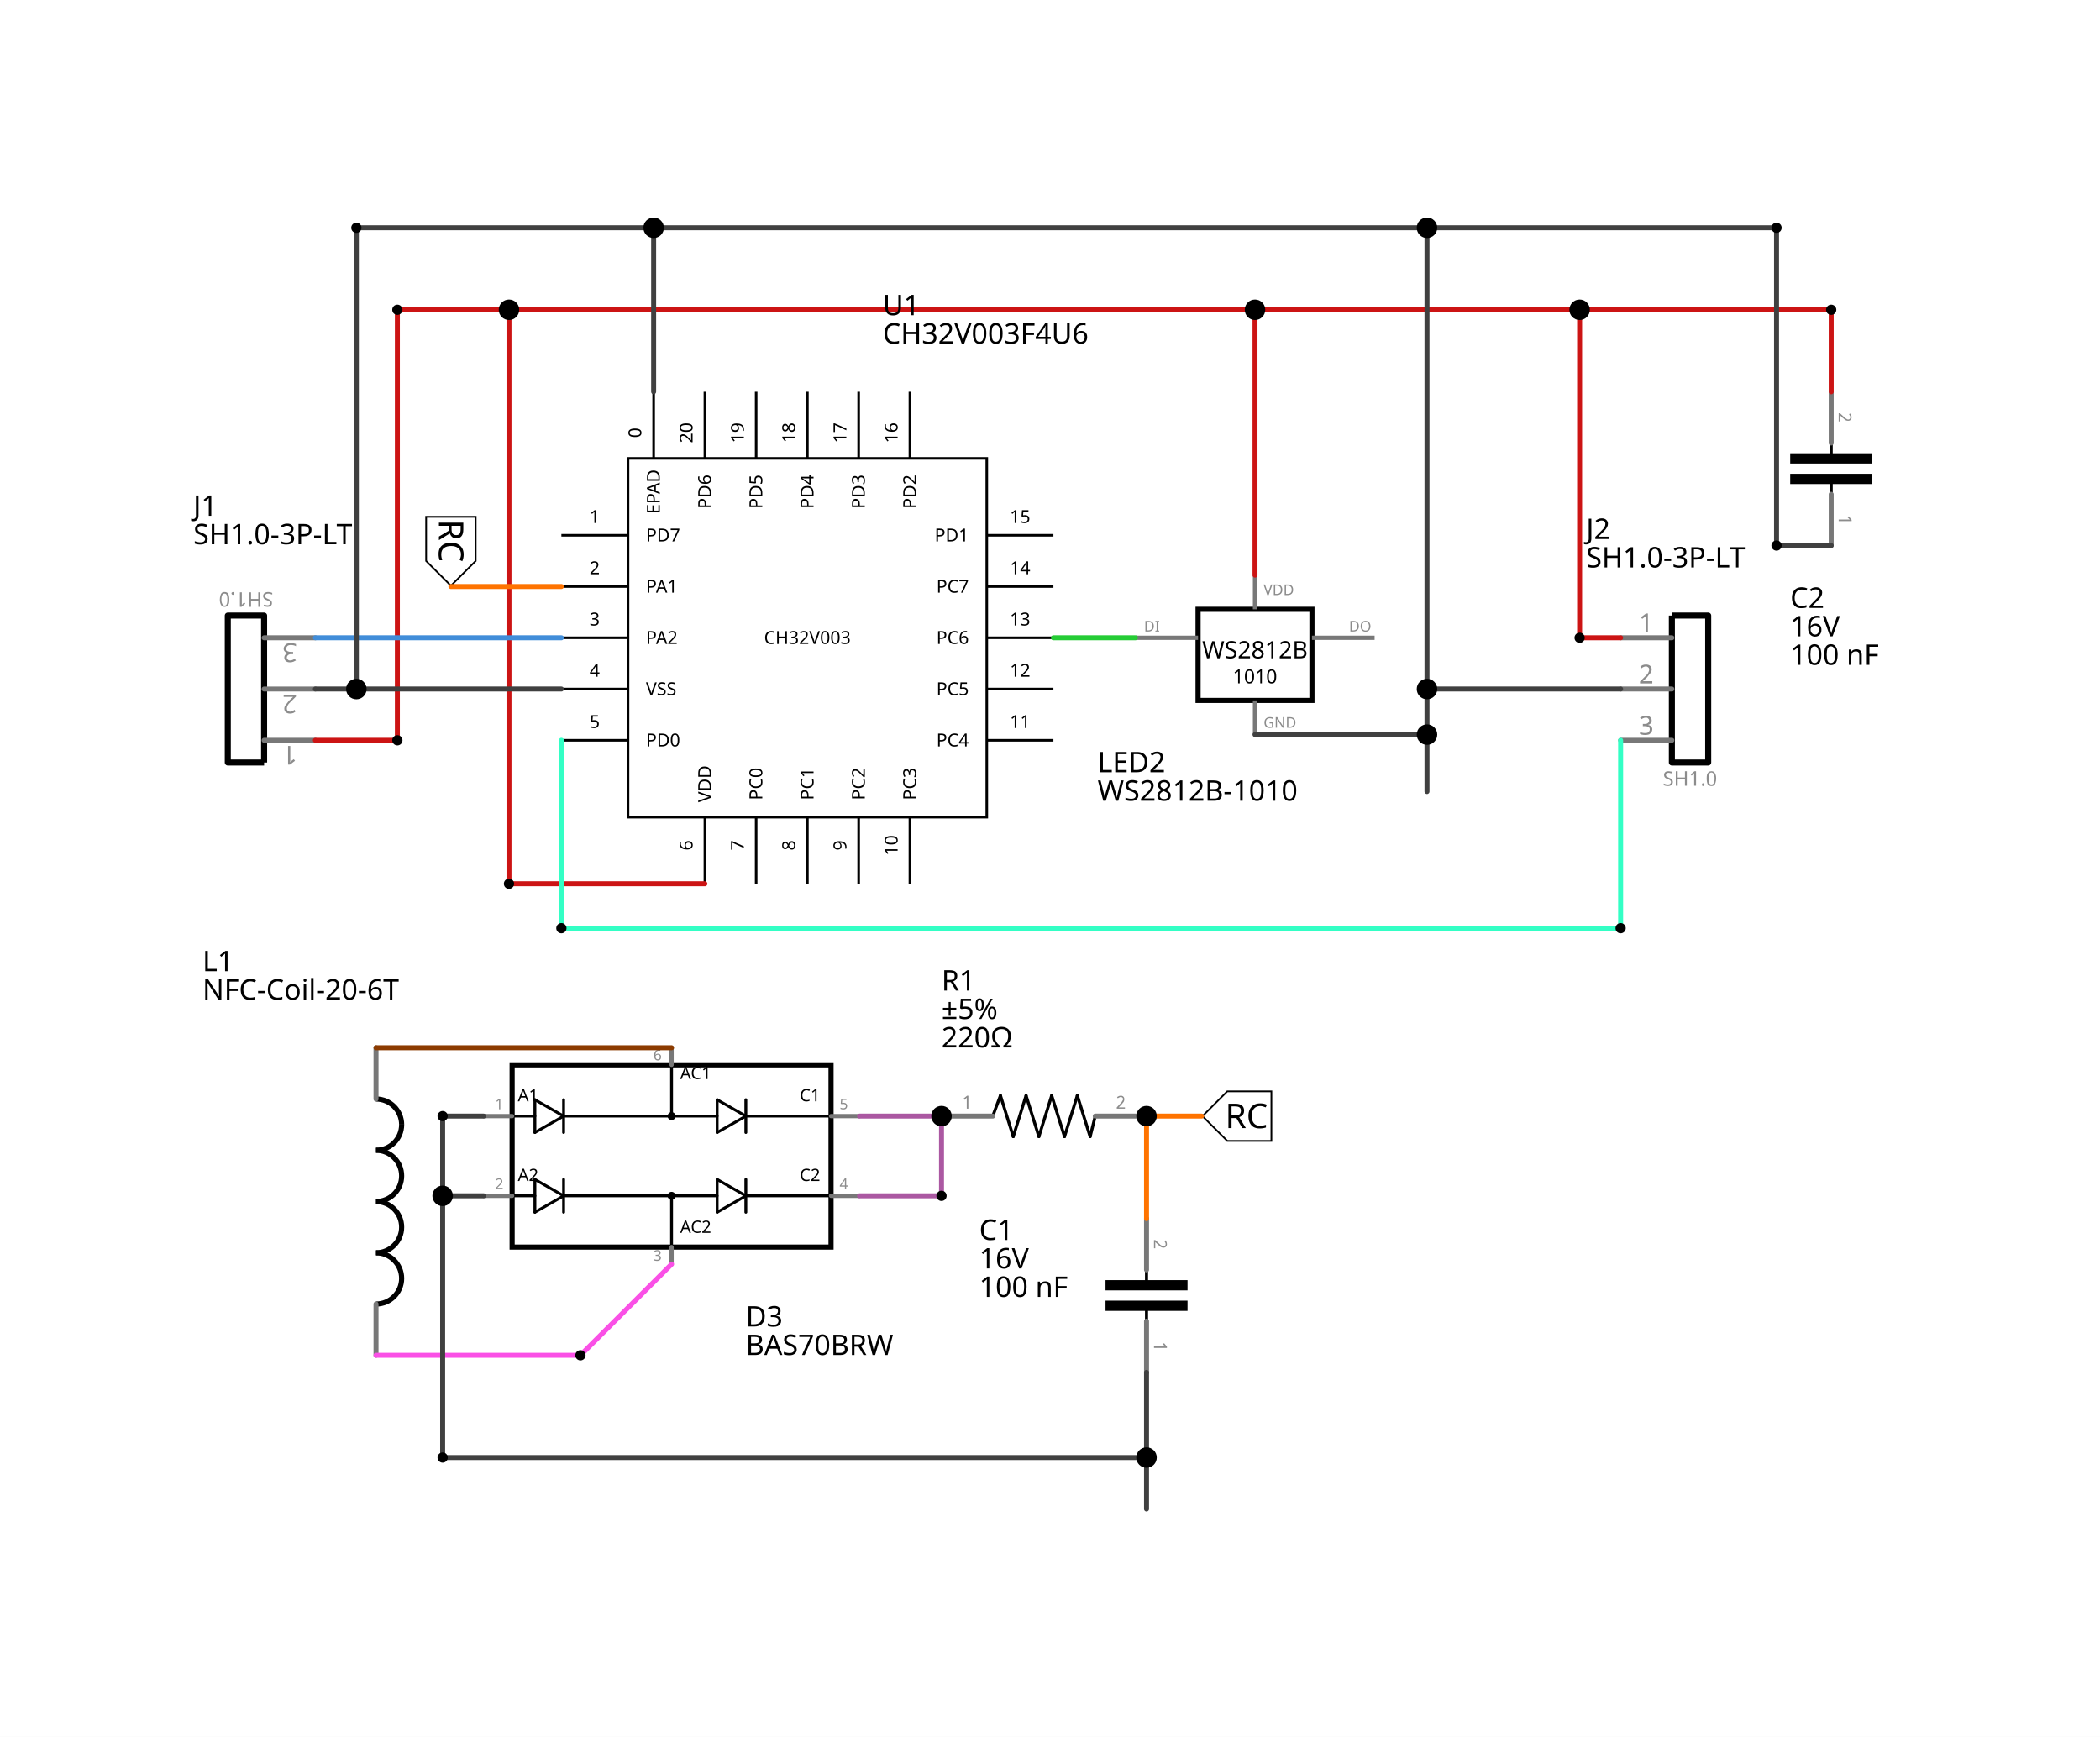
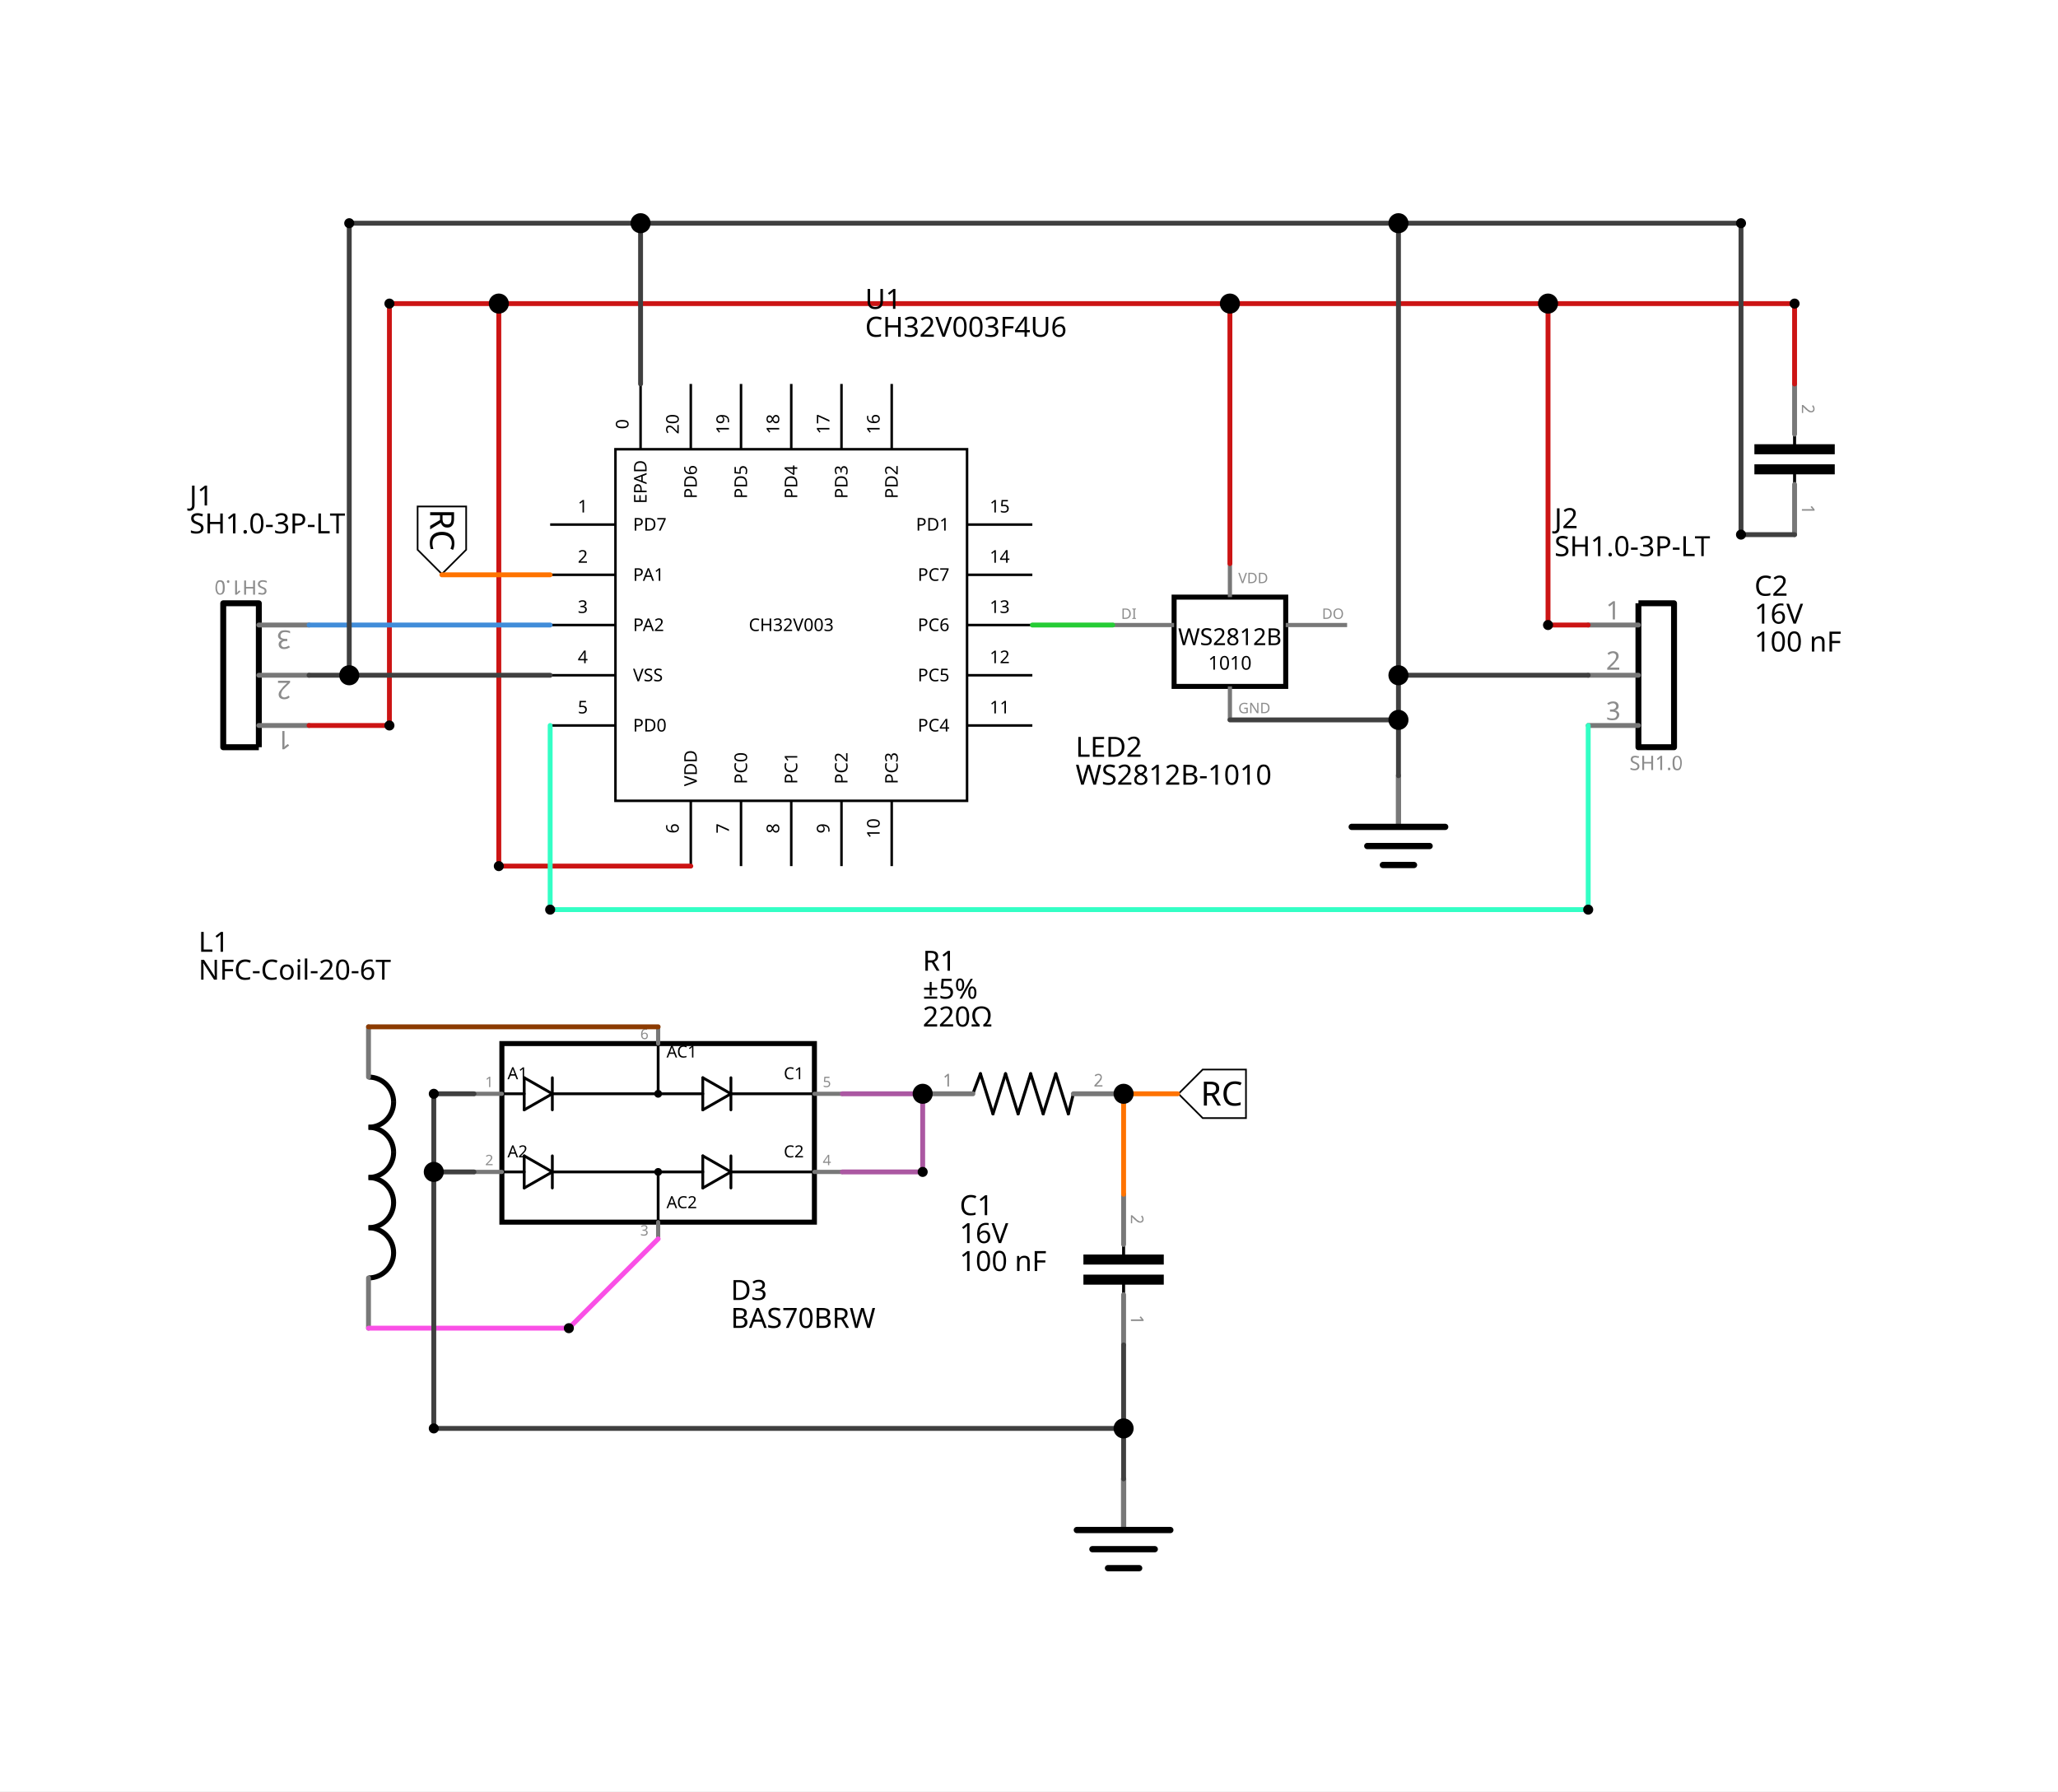
- <svg xmlns="http://www.w3.org/2000/svg" width="104.071mm" height="86.078mm" viewBox="-40.000 -112.000 368.756 305.000">
-   <rect x="-40.0" y="-112.0" width="368.8" height="305.0" fill="#ffffff" />
+ <svg xmlns="http://www.w3.org/2000/svg" width="104.071mm" height="90.593mm" viewBox="-40.000 -112.000 368.756 321.000">
+   <rect x="-40.0" y="-112.0" width="368.8" height="321.0" fill="#ffffff" />
  <g partID="863335650">
    <g transform="matrix(3.5433 0 0 3.5433 25.5779 71.5624)">
      <g id="schematic">
        <path class="other" fill="none" d="M0.127,2.663 A1.27,1.27 0 0 1 1.397,3.933" stroke-width="0.254" stroke="#000000" />
        <path class="other" fill="none" d="M0.127,5.203 A1.27,1.27 0 0 0 1.397,3.933" stroke-width="0.254" stroke="#000000" />
        <path class="other" fill="none" d="M0.127,5.203 A1.27,1.27 0 0 1 1.397,6.473" stroke-width="0.254" stroke="#000000" />
        <path class="other" fill="none" d="M0.127,7.743 A1.27,1.27 0 0 0 1.397,6.473" stroke-width="0.254" stroke="#000000" />
        <path class="other" fill="none" d="M0.127,7.743 A1.27,1.27 0 0 1 1.397,9.013" stroke-width="0.254" stroke="#000000" />
        <path class="other" fill="none" d="M0.127,10.284 A1.27,1.27 0 0 0 1.397,9.013" stroke-width="0.254" stroke="#000000" />
        <path class="other" fill="none" d="M0.127,10.284 A1.27,1.27 0 0 1 1.397,11.553" stroke-width="0.254" stroke="#000000" />
        <path class="other" fill="none" d="M0.127,12.823 A1.27,1.27 0 0 0 1.397,11.553" stroke-width="0.254" stroke="#000000" />
        <line class="pin" id="connector0pin" connectorname="1" x1="0.127" y1="0.123" x2="0.127" y2="2.663" stroke="#787878" stroke-width="0.247" stroke-linecap="round" />
        <rect class="terminal" id="connector0terminal" x="0.127" y="0.123" width="0" height="0" stroke="none" stroke-width="0" fill="none" />
        <line class="pin" id="connector1pin" connectorname="2" x1="0.127" y1="15.364" x2="0.127" y2="12.823" stroke="#787878" stroke-width="0.247" stroke-linecap="round" />
        <rect class="terminal" id="connector1terminal" x="0.127" y="15.364" width="0" height="0" stroke="none" stroke-width="0" fill="none" />
      </g>
    </g>
  </g>
  <g partID="900106340">
    <g transform="matrix(-3.5433 0 0 -3.5433 288.756 -15.7621)">
      <g id="schematic">
        <line class="other" x1="2.032" y1="2.663" x2="2.032" y2="3.171" stroke="#000000" stroke-width="0.152" stroke-linecap="round" />
        <line class="other" x1="2.032" y1="5.203" x2="2.032" y2="4.695" stroke="#000000" stroke-width="0.152" stroke-linecap="round" />
        <rect class="other" x="0" y="4.187" width="4.064" height="0.508" stroke="none" stroke-width="0" fill="#000000" stroke-linecap="round" />
        <rect class="other" x="0" y="3.171" width="4.064" height="0.508" stroke="none" stroke-width="0" fill="#000000" stroke-linecap="round" />
        <line class="pin" id="connector1pin" connectorname="1" x1="2.032" y1="0.123" x2="2.032" y2="2.663" stroke="#787878" stroke-width="0.247" stroke-linecap="round" />
        <rect class="terminal" id="connector1terminal" x="2.032" y="0.123" width="0" height="0" stroke="none" stroke-width="0" fill="none" />
        <g transform="translate(1.66158,1.39347)">
          <g transform="rotate(270)">
            <text class="text" font-family="'Droid Sans'" stroke="none" stroke-width="0" fill="#8c8c8c" font-size="0.882" x="0" y="0" text-anchor="middle">1</text>
          </g>
        </g>
        <line class="pin" id="connector0pin" connectorname="2" x1="2.032" y1="7.743" x2="2.032" y2="5.203" stroke="#787878" stroke-width="0.247" stroke-linecap="round" />
        <rect class="terminal" id="connector0terminal" x="2.032" y="7.743" width="0" height="0" stroke="none" stroke-width="0" fill="none" />
        <g transform="translate(1.66158,6.47347)">
          <g transform="rotate(270)">
            <text class="text" font-family="'Droid Sans'" stroke="none" stroke-width="0" fill="#8c8c8c" font-size="0.882" x="0" y="0" text-anchor="middle">2</text>
          </g>
        </g>
      </g>
    </g>
  </g>
  <g partID="900106560">
    <g transform="matrix(-3.5433 0 0 -3.5433 168.528 129.438)">
      <g id="schematic">
        <line class="other" x1="2.032" y1="2.663" x2="2.032" y2="3.171" stroke="#000000" stroke-width="0.152" stroke-linecap="round" />
        <line class="other" x1="2.032" y1="5.203" x2="2.032" y2="4.695" stroke="#000000" stroke-width="0.152" stroke-linecap="round" />
        <rect class="other" x="0" y="4.187" width="4.064" height="0.508" stroke="none" stroke-width="0" fill="#000000" stroke-linecap="round" />
        <rect class="other" x="0" y="3.171" width="4.064" height="0.508" stroke="none" stroke-width="0" fill="#000000" stroke-linecap="round" />
        <line class="pin" id="connector1pin" connectorname="1" x1="2.032" y1="0.123" x2="2.032" y2="2.663" stroke="#787878" stroke-width="0.247" stroke-linecap="round" />
        <rect class="terminal" id="connector1terminal" x="2.032" y="0.123" width="0" height="0" stroke="none" stroke-width="0" fill="none" />
        <g transform="translate(1.66158,1.39347)">
          <g transform="rotate(270)">
            <text class="text" font-family="'Droid Sans'" stroke="none" stroke-width="0" fill="#8c8c8c" font-size="0.882" x="0" y="0" text-anchor="middle">1</text>
          </g>
        </g>
        <line class="pin" id="connector0pin" connectorname="2" x1="2.032" y1="7.743" x2="2.032" y2="5.203" stroke="#787878" stroke-width="0.247" stroke-linecap="round" />
        <rect class="terminal" id="connector0terminal" x="2.032" y="7.743" width="0" height="0" stroke="none" stroke-width="0" fill="none" />
        <g transform="translate(1.66158,6.47347)">
          <g transform="rotate(270)">
            <text class="text" font-family="'Droid Sans'" stroke="none" stroke-width="0" fill="#8c8c8c" font-size="0.882" x="0" y="0" text-anchor="middle">2</text>
          </g>
        </g>
      </g>
    </g>
  </g>
  <g partID="900106760">
    <g transform="matrix(3.543313 0 0 3.543313 124.89 80.1299)">
      <g id="schematic">
        <line class="other" x1="2.663" y1="1.092" x2="3.044" y2="0.076" stroke="#000000" stroke-width="0.152" stroke-linecap="round" />
        <line class="other" x1="3.044" y1="0.076" x2="3.679" y2="2.108" stroke="#000000" stroke-width="0.152" stroke-linecap="round" />
        <line class="other" x1="3.679" y1="2.108" x2="4.314" y2="0.076" stroke="#000000" stroke-width="0.152" stroke-linecap="round" />
        <line class="other" x1="4.314" y1="0.076" x2="4.949" y2="2.108" stroke="#000000" stroke-width="0.152" stroke-linecap="round" />
        <line class="other" x1="4.949" y1="2.108" x2="5.584" y2="0.076" stroke="#000000" stroke-width="0.152" stroke-linecap="round" />
        <line class="other" x1="5.584" y1="0.076" x2="6.219" y2="2.108" stroke="#000000" stroke-width="0.152" stroke-linecap="round" />
        <line class="other" x1="6.219" y1="2.108" x2="6.854" y2="0.076" stroke="#000000" stroke-width="0.152" stroke-linecap="round" />
        <line class="other" x1="6.854" y1="0.076" x2="7.489" y2="2.108" stroke="#000000" stroke-width="0.152" stroke-linecap="round" />
        <line class="other" x1="7.489" y1="2.108" x2="7.743" y2="1.092" stroke="#000000" stroke-width="0.152" stroke-linecap="round" />
        <line class="pin" id="connector1pin" connectorname="2" x1="10.284" y1="1.092" x2="7.743" y2="1.092" stroke="#787878" stroke-width="0.247" stroke-linecap="round" />
        <rect class="terminal" id="connector1terminal" x="10.284" y="1.092" width="0" height="0" stroke="none" stroke-width="0" fill="none" />
        <text class="text" font-family="'Droid Sans'" stroke="none" stroke-width="0" fill="#8c8c8c" font-size="0.882" x="9.013" y="0.722" text-anchor="middle">2</text>
        <line class="pin" id="connector0pin" connectorname="1" x1="0.123" y1="1.092" x2="2.663" y2="1.092" stroke="#787878" stroke-width="0.247" stroke-linecap="round" />
        <rect class="terminal" id="connector0terminal" x="0.123" y="1.092" width="0" height="0" stroke="none" stroke-width="0" fill="none" />
        <text class="text" font-family="'Droid Sans'" stroke="none" stroke-width="0" fill="#8c8c8c" font-size="0.882" x="1.393" y="0.722" text-anchor="middle">1</text>
      </g>
    </g>
  </g>
  <g partID="900107200">
    <g transform="matrix(0.999998 0 0 0.999998 156.378 -13)">
      <g id="schematic">
        <rect x="14" y="8" width="20" height="16" fill="#FFFFFF" stroke="#000000" stroke-width="0.9" />
        <line class="pin" id="connector2pin" connectorname="4" x1="3" y1="13" x2="14" y2="13" stroke="#787878" stroke-width="0.75" />
        <rect class="terminal" id="connector2terminal" x="3" y="13" width="0" height="0" fill="none" />
        <text transform="matrix(1 0 0 1 4.5 11.9)" fill="#8C8C8C" font-family="DroidSans" font-size="2.6">DI</text>
        <line class="pin" id="connector0pin" connectorname="1" x1="34" y1="13" x2="45" y2="13" stroke="#787878" stroke-width="0.75" />
        <rect class="terminal" id="connector0terminal" x="45" y="13" width="0" height="0" fill="none" />
        <text transform="matrix(1 0 0 1 40.5 11.9)" fill="#8C8C8C" font-family="DroidSans" font-size="2.6">DO</text>
        <line class="pin" id="connector3pin" connectorname="2" x1="24" y1="8" x2="24" y2="2" stroke="#787878" stroke-width="0.75" />
        <rect class="terminal" id="connector3terminal" x="24" y="2" width="0" height="0" fill="none" />
        <text transform="matrix(1 0 0 1 25.5 5.5)" fill="#8C8C8C" font-family="DroidSans" font-size="2.6">VDD</text>
        <line class="pin" id="connector1pin" connectorname="3" x1="24" y1="24" x2="24" y2="30" stroke="#787878" stroke-width="0.75" />
        <rect class="terminal" id="connector1terminal" x="24" y="30" width="0" height="0" fill="none" />
        <text transform="matrix(1 0 0 1 25.5 28.8)" fill="#8C8C8C" font-family="DroidSans" font-size="2.6">GND</text>
        <text transform="matrix(1 0 0 1 24 16.6)" fill="#000000" font-family="DroidSans" font-size="4.2" text-anchor="middle">WS2812B</text>
        <text transform="matrix(1 0 0 1 24 21.0)" fill="#000000" font-family="DroidSans" font-size="3.4" text-anchor="middle">1010</text>
      </g>
    </g>
  </g>
  <g partID="900110780">
    <g transform="matrix(0.09 0 0 0.09 70.27787 -31.49993)">
      <g id="schematic">
        <rect x="0" y="0" width="700" height="700" fill="#FFFFFF" stroke="#000000" stroke-width="5" />
        <line class="pin" id="connector0pin" connectorname="PD7" x1="0" y1="150" x2="-130" y2="150" stroke="#000000" stroke-width="5" />
        <rect class="terminal" id="connector0terminal" x="-130" y="150" width="0" height="0" fill="none" />
        <text x="-65" y="126" font-size="35" fill="#000000" text-anchor="middle" font-family="DroidSans">1</text>
        <text x="35" y="162" font-size="35" fill="#000000" text-anchor="start" font-family="DroidSans">PD7</text>
        <line class="pin" id="connector1pin" connectorname="PA1" x1="0" y1="250" x2="-130" y2="250" stroke="#000000" stroke-width="5" />
        <rect class="terminal" id="connector1terminal" x="-130" y="250" width="0" height="0" fill="none" />
        <text x="-65" y="226" font-size="35" fill="#000000" text-anchor="middle" font-family="DroidSans">2</text>
        <text x="35" y="262" font-size="35" fill="#000000" text-anchor="start" font-family="DroidSans">PA1</text>
        <line class="pin" id="connector2pin" connectorname="PA2" x1="0" y1="350" x2="-130" y2="350" stroke="#000000" stroke-width="5" />
        <rect class="terminal" id="connector2terminal" x="-130" y="350" width="0" height="0" fill="none" />
        <text x="-65" y="326" font-size="35" fill="#000000" text-anchor="middle" font-family="DroidSans">3</text>
        <text x="35" y="362" font-size="35" fill="#000000" text-anchor="start" font-family="DroidSans">PA2</text>
        <line class="pin" id="connector3pin" connectorname="VSS" x1="0" y1="450" x2="-130" y2="450" stroke="#000000" stroke-width="5" />
        <rect class="terminal" id="connector3terminal" x="-130" y="450" width="0" height="0" fill="none" />
        <text x="-65" y="426" font-size="35" fill="#000000" text-anchor="middle" font-family="DroidSans">4</text>
        <text x="35" y="462" font-size="35" fill="#000000" text-anchor="start" font-family="DroidSans">VSS</text>
        <line class="pin" id="connector4pin" connectorname="PD0" x1="0" y1="550" x2="-130" y2="550" stroke="#000000" stroke-width="5" />
        <rect class="terminal" id="connector4terminal" x="-130" y="550" width="0" height="0" fill="none" />
        <text x="-65" y="526" font-size="35" fill="#000000" text-anchor="middle" font-family="DroidSans">5</text>
        <text x="35" y="562" font-size="35" fill="#000000" text-anchor="start" font-family="DroidSans">PD0</text>
        <line class="pin" id="connector5pin" connectorname="VDD" x1="150" y1="700" x2="150" y2="830" stroke="#000000" stroke-width="5" />
        <rect class="terminal" id="connector5terminal" x="150" y="830" width="0" height="0" fill="none" />
        <text x="126" y="755" font-size="35" fill="#000000" text-anchor="middle" font-family="DroidSans" transform="rotate(270 126 755)">6</text>
        <text x="162" y="635" font-size="35" fill="#000000" text-anchor="middle" font-family="DroidSans" transform="rotate(270 162 635)">VDD</text>
        <line class="pin" id="connector6pin" connectorname="PC0" x1="250" y1="700" x2="250" y2="830" stroke="#000000" stroke-width="5" />
        <rect class="terminal" id="connector6terminal" x="250" y="830" width="0" height="0" fill="none" />
        <text x="226" y="755" font-size="35" fill="#000000" text-anchor="middle" font-family="DroidSans" transform="rotate(270 226 755)">7</text>
        <text x="262" y="635" font-size="35" fill="#000000" text-anchor="middle" font-family="DroidSans" transform="rotate(270 262 635)">PC0</text>
        <line class="pin" id="connector7pin" connectorname="PC1" x1="350" y1="700" x2="350" y2="830" stroke="#000000" stroke-width="5" />
        <rect class="terminal" id="connector7terminal" x="350" y="830" width="0" height="0" fill="none" />
        <text x="326" y="755" font-size="35" fill="#000000" text-anchor="middle" font-family="DroidSans" transform="rotate(270 326 755)">8</text>
        <text x="362" y="635" font-size="35" fill="#000000" text-anchor="middle" font-family="DroidSans" transform="rotate(270 362 635)">PC1</text>
        <line class="pin" id="connector8pin" connectorname="PC2" x1="450" y1="700" x2="450" y2="830" stroke="#000000" stroke-width="5" />
        <rect class="terminal" id="connector8terminal" x="450" y="830" width="0" height="0" fill="none" />
        <text x="426" y="755" font-size="35" fill="#000000" text-anchor="middle" font-family="DroidSans" transform="rotate(270 426 755)">9</text>
        <text x="462" y="635" font-size="35" fill="#000000" text-anchor="middle" font-family="DroidSans" transform="rotate(270 462 635)">PC2</text>
        <line class="pin" id="connector9pin" connectorname="PC3" x1="550" y1="700" x2="550" y2="830" stroke="#000000" stroke-width="5" />
        <rect class="terminal" id="connector9terminal" x="550" y="830" width="0" height="0" fill="none" />
        <text x="526" y="755" font-size="35" fill="#000000" text-anchor="middle" font-family="DroidSans" transform="rotate(270 526 755)">10</text>
        <text x="562" y="635" font-size="35" fill="#000000" text-anchor="middle" font-family="DroidSans" transform="rotate(270 562 635)">PC3</text>
        <line class="pin" id="connector10pin" connectorname="PC4" x1="700" y1="550" x2="830" y2="550" stroke="#000000" stroke-width="5" />
        <rect class="terminal" id="connector10terminal" x="830" y="550" width="0" height="0" fill="none" />
        <text x="765" y="526" font-size="35" fill="#000000" text-anchor="middle" font-family="DroidSans">11</text>
        <text x="665" y="562" font-size="35" fill="#000000" text-anchor="end" font-family="DroidSans">PC4</text>
        <line class="pin" id="connector11pin" connectorname="PC5" x1="700" y1="450" x2="830" y2="450" stroke="#000000" stroke-width="5" />
        <rect class="terminal" id="connector11terminal" x="830" y="450" width="0" height="0" fill="none" />
        <text x="765" y="426" font-size="35" fill="#000000" text-anchor="middle" font-family="DroidSans">12</text>
        <text x="665" y="462" font-size="35" fill="#000000" text-anchor="end" font-family="DroidSans">PC5</text>
        <line class="pin" id="connector12pin" connectorname="PC6" x1="700" y1="350" x2="830" y2="350" stroke="#000000" stroke-width="5" />
        <rect class="terminal" id="connector12terminal" x="830" y="350" width="0" height="0" fill="none" />
        <text x="765" y="326" font-size="35" fill="#000000" text-anchor="middle" font-family="DroidSans">13</text>
        <text x="665" y="362" font-size="35" fill="#000000" text-anchor="end" font-family="DroidSans">PC6</text>
        <line class="pin" id="connector13pin" connectorname="PC7" x1="700" y1="250" x2="830" y2="250" stroke="#000000" stroke-width="5" />
        <rect class="terminal" id="connector13terminal" x="830" y="250" width="0" height="0" fill="none" />
        <text x="765" y="226" font-size="35" fill="#000000" text-anchor="middle" font-family="DroidSans">14</text>
        <text x="665" y="262" font-size="35" fill="#000000" text-anchor="end" font-family="DroidSans">PC7</text>
        <line class="pin" id="connector14pin" connectorname="PD1" x1="700" y1="150" x2="830" y2="150" stroke="#000000" stroke-width="5" />
        <rect class="terminal" id="connector14terminal" x="830" y="150" width="0" height="0" fill="none" />
        <text x="765" y="126" font-size="35" fill="#000000" text-anchor="middle" font-family="DroidSans">15</text>
        <text x="665" y="162" font-size="35" fill="#000000" text-anchor="end" font-family="DroidSans">PD1</text>
        <line class="pin" id="connector15pin" connectorname="PD2" x1="550" y1="0" x2="550" y2="-130" stroke="#000000" stroke-width="5" />
        <rect class="terminal" id="connector15terminal" x="550" y="-130" width="0" height="0" fill="none" />
        <text x="526" y="-50" font-size="35" fill="#000000" text-anchor="middle" font-family="DroidSans" transform="rotate(270 526 -50)">16</text>
        <text x="562" y="65" font-size="35" fill="#000000" text-anchor="middle" font-family="DroidSans" transform="rotate(270 562 65)">PD2</text>
        <line class="pin" id="connector16pin" connectorname="PD3" x1="450" y1="0" x2="450" y2="-130" stroke="#000000" stroke-width="5" />
        <rect class="terminal" id="connector16terminal" x="450" y="-130" width="0" height="0" fill="none" />
        <text x="426" y="-50" font-size="35" fill="#000000" text-anchor="middle" font-family="DroidSans" transform="rotate(270 426 -50)">17</text>
        <text x="462" y="65" font-size="35" fill="#000000" text-anchor="middle" font-family="DroidSans" transform="rotate(270 462 65)">PD3</text>
        <line class="pin" id="connector17pin" connectorname="PD4" x1="350" y1="0" x2="350" y2="-130" stroke="#000000" stroke-width="5" />
        <rect class="terminal" id="connector17terminal" x="350" y="-130" width="0" height="0" fill="none" />
        <text x="326" y="-50" font-size="35" fill="#000000" text-anchor="middle" font-family="DroidSans" transform="rotate(270 326 -50)">18</text>
        <text x="362" y="65" font-size="35" fill="#000000" text-anchor="middle" font-family="DroidSans" transform="rotate(270 362 65)">PD4</text>
        <line class="pin" id="connector18pin" connectorname="PD5" x1="250" y1="0" x2="250" y2="-130" stroke="#000000" stroke-width="5" />
        <rect class="terminal" id="connector18terminal" x="250" y="-130" width="0" height="0" fill="none" />
        <text x="226" y="-50" font-size="35" fill="#000000" text-anchor="middle" font-family="DroidSans" transform="rotate(270 226 -50)">19</text>
        <text x="262" y="65" font-size="35" fill="#000000" text-anchor="middle" font-family="DroidSans" transform="rotate(270 262 65)">PD5</text>
        <line class="pin" id="connector19pin" connectorname="PD6" x1="150" y1="0" x2="150" y2="-130" stroke="#000000" stroke-width="5" />
        <rect class="terminal" id="connector19terminal" x="150" y="-130" width="0" height="0" fill="none" />
        <text x="126" y="-50" font-size="35" fill="#000000" text-anchor="middle" font-family="DroidSans" transform="rotate(270 126 -50)">20</text>
        <text x="162" y="65" font-size="35" fill="#000000" text-anchor="middle" font-family="DroidSans" transform="rotate(270 162 65)">PD6</text>
        <line class="pin" id="connector20pin" connectorname="EPAD" x1="50" y1="0" x2="50" y2="-130" stroke="#000000" stroke-width="5" />
        <rect class="terminal" id="connector20terminal" x="50" y="-130" width="0" height="0" fill="none" />
        <text x="26" y="-50" font-size="35" fill="#000000" text-anchor="middle" font-family="DroidSans" transform="rotate(270 26 -50)">0</text>
        <text x="62" y="65" font-size="35" fill="#000000" text-anchor="middle" font-family="DroidSans" transform="rotate(270 62 65)">EPAD</text>
        <text x="350" y="362" font-size="35" fill="#000000" text-anchor="middle" font-family="DroidSans">CH32V003</text>
      </g>
    </g>
  </g>
  <g partID="900112040">
    <g transform="matrix(0.999998 0 0 0.999998 44.9279 72)">
      <g id="schematic">
        <rect x="5" y="3" width="56" height="32" fill="none" stroke="#000000" stroke-width="0.9" />
        <line fill="none" stroke="#000000" stroke-width="0.5" stroke-linecap="round" x1="5.00" y1="12.00" x2="9.00" y2="12.00" />
        <line fill="none" stroke="#000000" stroke-width="0.5" stroke-linecap="round" x1="9.00" y1="9.12" x2="14.04" y2="12.00" />
        <line fill="none" stroke="#000000" stroke-width="0.5" stroke-linecap="round" x1="9.00" y1="14.88" x2="14.04" y2="12.00" />
        <line fill="none" stroke="#000000" stroke-width="0.5" stroke-linecap="round" x1="9.00" y1="9.12" x2="9.00" y2="14.88" />
        <line fill="none" stroke="#000000" stroke-width="0.5" stroke-linecap="round" x1="14.04" y1="9.12" x2="14.04" y2="14.88" />
        <line fill="none" stroke="#000000" stroke-width="0.5" stroke-linecap="round" x1="14.04" y1="12.00" x2="41.00" y2="12.00" />
        <circle cx="33.00" cy="12.00" r="0.7" fill="#000000" stroke="none" />
        <line fill="none" stroke="#000000" stroke-width="0.5" stroke-linecap="round" x1="41.00" y1="9.12" x2="46.04" y2="12.00" />
        <line fill="none" stroke="#000000" stroke-width="0.5" stroke-linecap="round" x1="41.00" y1="14.88" x2="46.04" y2="12.00" />
        <line fill="none" stroke="#000000" stroke-width="0.5" stroke-linecap="round" x1="41.00" y1="9.12" x2="41.00" y2="14.88" />
        <line fill="none" stroke="#000000" stroke-width="0.5" stroke-linecap="round" x1="46.04" y1="9.12" x2="46.04" y2="14.88" />
        <line fill="none" stroke="#000000" stroke-width="0.5" stroke-linecap="round" x1="46.04" y1="12.00" x2="61.00" y2="12.00" />
        <line fill="none" stroke="#000000" stroke-width="0.5" stroke-linecap="round" x1="33.00" y1="12.00" x2="33.00" y2="3.00" />
        <line class="pin" id="connector5pin" connectorname="6" fill="none" stroke="#787878" stroke-width="0.75" stroke-linecap="round" x1="33.00" y1="3.00" x2="33.00" y2="0.00" />
        <rect class="terminal" id="connector5terminal" x="33.00" y="0.00" width="0" height="0" stroke="none" fill="none" />
        <text transform="matrix(1 0 0 1 29.80 2.20)" fill="#8C8C8C" font-family="DroidSans" font-size="2.6">6</text>
        <line class="pin" id="connector0pin" connectorname="1" fill="none" stroke="#787878" stroke-width="0.75" stroke-linecap="round" x1="0.00" y1="12.00" x2="5.00" y2="12.00" />
        <rect class="terminal" id="connector0terminal" x="0.00" y="12.00" width="0" height="0" stroke="none" fill="none" />
        <text transform="matrix(1 0 0 1 2.00 10.80)" fill="#8C8C8C" font-family="DroidSans" font-size="2.6">1</text>
        <line class="pin" id="connector4pin" connectorname="5" fill="none" stroke="#787878" stroke-width="0.75" stroke-linecap="round" x1="66.00" y1="12.00" x2="61.00" y2="12.00" />
        <rect class="terminal" id="connector4terminal" x="66.00" y="12.00" width="0" height="0" stroke="none" fill="none" />
        <text transform="matrix(1 0 0 1 62.50 10.80)" fill="#8C8C8C" font-family="DroidSans" font-size="2.6">5</text>
        <text transform="matrix(1 0 0 1 6.00 9.40)" fill="#000000" font-family="DroidSans" font-size="3.0">A1</text>
        <text transform="matrix(1 0 0 1 55.50 9.40)" fill="#000000" font-family="DroidSans" font-size="3.0">C1</text>
        <text transform="matrix(1 0 0 1 34.50 5.50)" fill="#000000" font-family="DroidSans" font-size="3.0">AC1</text>
        <line fill="none" stroke="#000000" stroke-width="0.5" stroke-linecap="round" x1="5.00" y1="26.00" x2="9.00" y2="26.00" />
        <line fill="none" stroke="#000000" stroke-width="0.5" stroke-linecap="round" x1="9.00" y1="23.12" x2="14.04" y2="26.00" />
        <line fill="none" stroke="#000000" stroke-width="0.5" stroke-linecap="round" x1="9.00" y1="28.88" x2="14.04" y2="26.00" />
        <line fill="none" stroke="#000000" stroke-width="0.5" stroke-linecap="round" x1="9.00" y1="23.12" x2="9.00" y2="28.88" />
        <line fill="none" stroke="#000000" stroke-width="0.5" stroke-linecap="round" x1="14.04" y1="23.12" x2="14.04" y2="28.88" />
        <line fill="none" stroke="#000000" stroke-width="0.5" stroke-linecap="round" x1="14.04" y1="26.00" x2="41.00" y2="26.00" />
        <circle cx="33.00" cy="26.00" r="0.7" fill="#000000" stroke="none" />
        <line fill="none" stroke="#000000" stroke-width="0.5" stroke-linecap="round" x1="41.00" y1="23.12" x2="46.04" y2="26.00" />
        <line fill="none" stroke="#000000" stroke-width="0.5" stroke-linecap="round" x1="41.00" y1="28.88" x2="46.04" y2="26.00" />
        <line fill="none" stroke="#000000" stroke-width="0.5" stroke-linecap="round" x1="41.00" y1="23.12" x2="41.00" y2="28.88" />
        <line fill="none" stroke="#000000" stroke-width="0.5" stroke-linecap="round" x1="46.04" y1="23.12" x2="46.04" y2="28.88" />
        <line fill="none" stroke="#000000" stroke-width="0.5" stroke-linecap="round" x1="46.04" y1="26.00" x2="61.00" y2="26.00" />
        <line fill="none" stroke="#000000" stroke-width="0.5" stroke-linecap="round" x1="33.00" y1="26.00" x2="33.00" y2="35.00" />
        <line class="pin" id="connector2pin" connectorname="3" fill="none" stroke="#787878" stroke-width="0.75" stroke-linecap="round" x1="33.00" y1="35.00" x2="33.00" y2="38.00" />
        <rect class="terminal" id="connector2terminal" x="33.00" y="38.00" width="0" height="0" stroke="none" fill="none" />
        <text transform="matrix(1 0 0 1 29.80 37.40)" fill="#8C8C8C" font-family="DroidSans" font-size="2.6">3</text>
        <line class="pin" id="connector1pin" connectorname="2" fill="none" stroke="#787878" stroke-width="0.75" stroke-linecap="round" x1="0.00" y1="26.00" x2="5.00" y2="26.00" />
        <rect class="terminal" id="connector1terminal" x="0.00" y="26.00" width="0" height="0" stroke="none" fill="none" />
        <text transform="matrix(1 0 0 1 2.00 24.80)" fill="#8C8C8C" font-family="DroidSans" font-size="2.6">2</text>
        <line class="pin" id="connector3pin" connectorname="4" fill="none" stroke="#787878" stroke-width="0.75" stroke-linecap="round" x1="66.00" y1="26.00" x2="61.00" y2="26.00" />
        <rect class="terminal" id="connector3terminal" x="66.00" y="26.00" width="0" height="0" stroke="none" fill="none" />
        <text transform="matrix(1 0 0 1 62.50 24.80)" fill="#8C8C8C" font-family="DroidSans" font-size="2.6">4</text>
        <text transform="matrix(1 0 0 1 6.00 23.40)" fill="#000000" font-family="DroidSans" font-size="3.0">A2</text>
        <text transform="matrix(1 0 0 1 55.50 23.40)" fill="#000000" font-family="DroidSans" font-size="3.0">C2</text>
        <text transform="matrix(1 0 0 1 34.50 32.50)" fill="#000000" font-family="DroidSans" font-size="3.0">AC2</text>
      </g>
    </g>
  </g>
  <g partID="900127150">
    <g transform="matrix(-3.5433 0 0 -3.5433 15.3779 25.33475)">
      <g id="schematic">
        <polyline points="2.54,0.97 4.34,0.97 4.34,8.25 2.54,8.25 2.54,0.97" fill="none" stroke="#000000" stroke-width="0.30" stroke-linejoin="round" />
        <line class="pin" id="connector0pin" connectorname="1" x1="0" y1="2.07" x2="2.54" y2="2.07" stroke="#787878" stroke-width="0.247" stroke-linecap="round" stroke-linejoin="round" />
        <rect id="connector0terminal" x="0" y="2.07" width="0" height="0" stroke="none" fill="none" />
        <text x="1.27" y="1.79" font-size="1.30" fill="#8C8C8C" text-anchor="middle" font-family="DroidSans">1</text>
        <line class="pin" id="connector1pin" connectorname="2" x1="0" y1="4.61" x2="2.54" y2="4.61" stroke="#787878" stroke-width="0.247" stroke-linecap="round" stroke-linejoin="round" />
        <rect id="connector1terminal" x="0" y="4.61" width="0" height="0" stroke="none" fill="none" />
        <text x="1.27" y="4.33" font-size="1.30" fill="#8C8C8C" text-anchor="middle" font-family="DroidSans">2</text>
        <line class="pin" id="connector2pin" connectorname="3" x1="0" y1="7.15" x2="2.54" y2="7.15" stroke="#787878" stroke-width="0.247" stroke-linecap="round" stroke-linejoin="round" />
        <rect id="connector2terminal" x="0" y="7.15" width="0" height="0" stroke="none" fill="none" />
        <text x="1.27" y="6.87" font-size="1.30" fill="#8C8C8C" text-anchor="middle" font-family="DroidSans">3</text>
        <text x="3.44" y="9.40" font-size="1.00" fill="#8C8C8C" text-anchor="middle" font-family="DroidSans">SH1.0</text>
      </g>
    </g>
  </g>
  <g partID="900127260">
    <g transform="matrix(3.5433 0 0 3.5433 244.578 -7.33481)">
      <g id="schematic">
        <polyline points="2.54,0.97 4.34,0.97 4.34,8.25 2.54,8.25 2.54,0.97" fill="none" stroke="#000000" stroke-width="0.30" stroke-linejoin="round" />
        <line class="pin" id="connector0pin" connectorname="1" x1="0" y1="2.07" x2="2.54" y2="2.07" stroke="#787878" stroke-width="0.247" stroke-linecap="round" stroke-linejoin="round" />
        <rect id="connector0terminal" x="0" y="2.07" width="0" height="0" stroke="none" fill="none" />
        <text x="1.27" y="1.79" font-size="1.30" fill="#8C8C8C" text-anchor="middle" font-family="DroidSans">1</text>
        <line class="pin" id="connector1pin" connectorname="2" x1="0" y1="4.61" x2="2.54" y2="4.61" stroke="#787878" stroke-width="0.247" stroke-linecap="round" stroke-linejoin="round" />
        <rect id="connector1terminal" x="0" y="4.61" width="0" height="0" stroke="none" fill="none" />
        <text x="1.27" y="4.33" font-size="1.30" fill="#8C8C8C" text-anchor="middle" font-family="DroidSans">2</text>
        <line class="pin" id="connector2pin" connectorname="3" x1="0" y1="7.15" x2="2.54" y2="7.15" stroke="#787878" stroke-width="0.247" stroke-linecap="round" stroke-linejoin="round" />
        <rect id="connector2terminal" x="0" y="7.15" width="0" height="0" stroke="none" fill="none" />
        <text x="1.27" y="6.87" font-size="1.30" fill="#8C8C8C" text-anchor="middle" font-family="DroidSans">3</text>
        <text x="3.44" y="9.40" font-size="1.00" fill="#8C8C8C" text-anchor="middle" font-family="DroidSans">SH1.0</text>
      </g>
    </g>
  </g>
  <g partID="900127801">
    <g id="schematic" transform="translate(171.004 79.5045)">
      <polygon points="12.252,8.85 12.252,0.15 4.5,0.15 0.15,4.5 4.5,8.85" fill="#ffffff" stroke="#000000" stroke-width="0.3" />
      <text id="label" x="11.652" y="6.600" font-family="Droid Sans" font-size="6.000" fill="#000000" text-anchor="end">RC</text>
    </g>
  </g>
  <g partID="900127811">
    <g id="schematic" transform="translate(32.9771 -19.6918)">
      <polygon points="10.551,-1.551 1.851,-1.551 1.851,6.201 6.201,10.551 10.551,6.201" fill="#ffffff" stroke="#000000" stroke-width="0.3" />
      <text id="label" x="0.600" y="6.600" font-family="Droid Sans" font-size="6.000" fill="#000000" transform="rotate(90 6.2008 4.5)">RC</text>
    </g>
  </g>
+   <g transform="translate(210.578 27.0004) scale(1.25) translate(-7.201 -0.375)">
+     <g id="schematic">
+       <path d="M7.201,7.575l0,-7.2" fill="none" id="connector0pin" stroke="#787878" stroke-linecap="round" stroke-width="0.75" />
+       <g fill="none" height="0.953" id="connector0terminal" width="0.945" x="6.728" y="0" />
+       <path d="M0.5,7.711L13.9,7.711" fill="none" id="path4098" stroke="#000000" stroke-linecap="round" stroke-width="0.9" />
+       <path d="M2.732,10.456l8.935,0" fill="none" id="path4100" stroke="#000000" stroke-linecap="round" stroke-width="0.9" />
+       <path d="M9.431,13.175L4.967,13.175" fill="none" id="path4102" stroke="#000000" stroke-linecap="round" stroke-width="0.9" />
+     </g>
+   </g>
+   <g transform="translate(161.328 153) scale(1.25) translate(-7.201 -0.375)">
+     <g id="schematic">
+       <path d="M7.201,7.575l0,-7.2" fill="none" id="connector0pin" stroke="#787878" stroke-linecap="round" stroke-width="0.75" />
+       <g fill="none" height="0.953" id="connector0terminal" width="0.945" x="6.728" y="0" />
+       <path d="M0.5,7.711L13.9,7.711" fill="none" id="path4098" stroke="#000000" stroke-linecap="round" stroke-width="0.9" />
+       <path d="M2.732,10.456l8.935,0" fill="none" id="path4100" stroke="#000000" stroke-linecap="round" stroke-width="0.9" />
+       <path d="M9.431,13.175L4.967,13.175" fill="none" id="path4102" stroke="#000000" stroke-linecap="round" stroke-width="0.9" />
+     </g>
+   </g>
  <line x1="15.378" y1="18" x2="29.778" y2="18" stroke="#cc1414" stroke-width="0.875" stroke-linecap="round" />
  <line x1="29.778" y1="18" x2="29.778" y2="-57.6" stroke="#cc1414" stroke-width="0.875" stroke-linecap="round" />
  <line x1="83.778" y1="43.2" x2="49.378" y2="43.2" stroke="#cc1414" stroke-width="0.875" stroke-linecap="round" />
  <line x1="49.378" y1="43.2" x2="49.378" y2="-57.6" stroke="#cc1414" stroke-width="0.875" stroke-linecap="round" />
  <line x1="180.378" y1="-11" x2="180.378" y2="-57.6" stroke="#cc1414" stroke-width="0.875" stroke-linecap="round" />
  <line x1="244.578" y1="-0" x2="237.378" y2="-0" stroke="#cc1414" stroke-width="0.875" stroke-linecap="round" />
  <line x1="237.378" y1="-0" x2="237.378" y2="-57.6" stroke="#cc1414" stroke-width="0.875" stroke-linecap="round" />
  <line x1="281.556" y1="-43.2" x2="281.556" y2="-57.6" stroke="#cc1414" stroke-width="0.875" stroke-linecap="round" />
  <line x1="29.778" y1="-57.6" x2="49.378" y2="-57.6" stroke="#cc1414" stroke-width="0.875" stroke-linecap="round" />
  <line x1="49.378" y1="-57.6" x2="180.378" y2="-57.6" stroke="#cc1414" stroke-width="0.875" stroke-linecap="round" />
  <line x1="180.378" y1="-57.6" x2="237.378" y2="-57.6" stroke="#cc1414" stroke-width="0.875" stroke-linecap="round" />
  <line x1="237.378" y1="-57.6" x2="281.556" y2="-57.6" stroke="#cc1414" stroke-width="0.875" stroke-linecap="round" />
  <line x1="110.928" y1="98" x2="125.328" y2="98" stroke="#ab58a2" stroke-width="0.875" stroke-linecap="round" />
  <line x1="125.328" y1="98" x2="125.328" y2="84" stroke="#ab58a2" stroke-width="0.875" stroke-linecap="round" />
  <line x1="125.328" y1="84" x2="110.928" y2="84" stroke="#ab58a2" stroke-width="0.875" stroke-linecap="round" />
  <line x1="77.928" y1="72" x2="26.028" y2="72" stroke="#8c3b00" stroke-width="0.875" stroke-linecap="round" />
  <line x1="26.028" y1="126" x2="61.928" y2="126" stroke="#fa50e6" stroke-width="0.875" stroke-linecap="round" />
  <line x1="61.928" y1="126" x2="77.928" y2="110" stroke="#fa50e6" stroke-width="0.875" stroke-linecap="round" />
  <line x1="58.578" y1="0" x2="15.378" y2="0" stroke="#418dd9" stroke-width="0.875" stroke-linecap="round" />
  <line x1="244.578" y1="18" x2="244.578" y2="51" stroke="#33ffc5" stroke-width="0.875" stroke-linecap="round" />
  <line x1="244.578" y1="51" x2="58.578" y2="51" stroke="#33ffc5" stroke-width="0.875" stroke-linecap="round" />
  <line x1="58.578" y1="51" x2="58.578" y2="18" stroke="#33ffc5" stroke-width="0.875" stroke-linecap="round" />
  <line x1="15.378" y1="9" x2="22.578" y2="9" stroke="#404040" stroke-width="0.875" stroke-linecap="round" />
  <line x1="44.928" y1="98" x2="37.728" y2="98" stroke="#404040" stroke-width="0.875" stroke-linecap="round" />
  <line x1="37.728" y1="98" x2="37.728" y2="143.962" stroke="#404040" stroke-width="0.875" stroke-linecap="round" />
  <line x1="44.928" y1="84" x2="37.728" y2="84" stroke="#404040" stroke-width="0.875" stroke-linecap="round" />
  <line x1="37.728" y1="84" x2="37.728" y2="98" stroke="#404040" stroke-width="0.875" stroke-linecap="round" />
  <line x1="58.578" y1="9" x2="22.578" y2="9" stroke="#404040" stroke-width="0.875" stroke-linecap="round" />
  <line x1="74.778" y1="-43.2" x2="74.778" y2="-72" stroke="#404040" stroke-width="0.875" stroke-linecap="round" />
  <line x1="161.328" y1="129" x2="161.328" y2="143.961" stroke="#404040" stroke-width="0.875" stroke-linecap="round" />
  <line x1="180.378" y1="17" x2="210.578" y2="17" stroke="#404040" stroke-width="0.875" stroke-linecap="round" />
  <line x1="210.578" y1="17" x2="210.578" y2="9" stroke="#404040" stroke-width="0.875" stroke-linecap="round" />
  <line x1="244.578" y1="9" x2="210.578" y2="9" stroke="#404040" stroke-width="0.875" stroke-linecap="round" />
  <line x1="210.578" y1="9" x2="210.578" y2="-72" stroke="#404040" stroke-width="0.875" stroke-linecap="round" />
  <line x1="281.556" y1="-16.2" x2="271.956" y2="-16.2" stroke="#404040" stroke-width="0.875" stroke-linecap="round" />
  <line x1="271.956" y1="-16.2" x2="271.956" y2="-72" stroke="#404040" stroke-width="0.875" stroke-linecap="round" />
  <line x1="74.778" y1="-72" x2="210.578" y2="-72" stroke="#404040" stroke-width="0.875" stroke-linecap="round" />
  <line x1="210.578" y1="-72" x2="271.956" y2="-72" stroke="#404040" stroke-width="0.875" stroke-linecap="round" />
  <line x1="37.728" y1="143.961" x2="161.328" y2="143.961" stroke="#404040" stroke-width="0.875" stroke-linecap="round" />
  <line x1="159.378" y1="0" x2="144.978" y2="0" stroke="#25cc35" stroke-width="0.875" stroke-linecap="round" />
  <line x1="161.328" y1="102.001" x2="161.328" y2="84.001" stroke="#ff7300" stroke-width="0.875" stroke-linecap="round" />
  <line x1="161.328" y1="84" x2="171" y2="84" stroke="#ff7300" stroke-width="0.875" stroke-linecap="round" />
  <line x1="39.178" y1="-9" x2="58.578" y2="-9" stroke="#ff7300" stroke-width="0.875" stroke-linecap="round" />
  <line x1="22.578" y1="9" x2="22.578" y2="-72" stroke="#404040" stroke-width="0.875" stroke-linecap="round" />
  <line x1="22.578" y1="-72" x2="74.778" y2="-72" stroke="#404040" stroke-width="0.875" stroke-linecap="round" />
  <line x1="210.578" y1="17" x2="210.578" y2="27" stroke="#404040" stroke-width="0.875" stroke-linecap="round" />
  <line x1="161.328" y1="143.961" x2="161.328" y2="153" stroke="#404040" stroke-width="0.875" stroke-linecap="round" />
  <circle cx="22.578" cy="-72" r="0.9" fill="#000000" stroke="none" />
  <circle cx="22.578" cy="9" r="1.8" fill="#000000" stroke="none" />
  <circle cx="29.778" cy="-57.6" r="0.9" fill="#000000" stroke="none" />
  <circle cx="29.778" cy="18" r="0.9" fill="#000000" stroke="none" />
  <circle cx="37.728" cy="84" r="0.9" fill="#000000" stroke="none" />
  <circle cx="37.728" cy="98" r="1.8" fill="#000000" stroke="none" />
  <circle cx="37.728" cy="143.962" r="0.9" fill="#000000" stroke="none" />
  <circle cx="49.378" cy="-57.6" r="1.8" fill="#000000" stroke="none" />
  <circle cx="49.378" cy="43.2" r="0.9" fill="#000000" stroke="none" />
  <circle cx="58.578" cy="51" r="0.9" fill="#000000" stroke="none" />
  <circle cx="61.928" cy="126" r="0.9" fill="#000000" stroke="none" />
  <circle cx="74.778" cy="-72" r="1.8" fill="#000000" stroke="none" />
  <circle cx="125.328" cy="84" r="1.8" fill="#000000" stroke="none" />
  <circle cx="125.328" cy="98" r="0.9" fill="#000000" stroke="none" />
  <circle cx="161.328" cy="84.001" r="1.8" fill="#000000" stroke="none" />
  <circle cx="161.328" cy="143.961" r="1.8" fill="#000000" stroke="none" />
  <circle cx="180.378" cy="-57.6" r="1.8" fill="#000000" stroke="none" />
  <circle cx="210.578" cy="-72" r="1.8" fill="#000000" stroke="none" />
  <circle cx="210.578" cy="9" r="1.8" fill="#000000" stroke="none" />
  <circle cx="210.578" cy="17" r="1.8" fill="#000000" stroke="none" />
  <circle cx="237.378" cy="-57.6" r="1.8" fill="#000000" stroke="none" />
  <circle cx="237.378" cy="-0" r="0.9" fill="#000000" stroke="none" />
  <circle cx="244.578" cy="51" r="0.9" fill="#000000" stroke="none" />
  <circle cx="271.956" cy="-72" r="0.9" fill="#000000" stroke="none" />
  <circle cx="271.956" cy="-16.2" r="0.9" fill="#000000" stroke="none" />
  <circle cx="281.556" cy="-57.6" r="0.9" fill="#000000" stroke="none" />
  <g font-family="DroidSans" font-size="5.000" fill="#000000">
    <text x="-4.44" y="58.55">L1</text>
    <text x="-4.44" y="63.55">NFC-Coil-20-6T</text>
  </g>
  <g font-family="DroidSans" font-size="5.000" fill="#000000">
    <text x="274.356" y="-5.25">C2</text>
    <text x="274.356" y="-0.25">16V</text>
    <text x="274.356" y="4.75">100 nF</text>
  </g>
  <g font-family="DroidSans" font-size="5.000" fill="#000000">
    <text x="131.942" y="105.75">C1</text>
    <text x="131.942" y="110.75">16V</text>
    <text x="131.942" y="115.75">100 nF</text>
  </g>
  <g font-family="DroidSans" font-size="5.000" fill="#000000">
    <text x="125.328" y="61.95">R1</text>
    <text x="125.328" y="66.95">±5%</text>
    <text x="125.328" y="71.95">220Ω</text>
  </g>
  <g font-family="DroidSans" font-size="5.000" fill="#000000">
    <text x="152.729" y="23.614">LED2</text>
    <text x="152.729" y="28.614">WS2812B-1010</text>
  </g>
  <g font-family="DroidSans" font-size="5.000" fill="#000000">
    <text x="115.005" y="-56.65">U1</text>
    <text x="115.005" y="-51.65">CH32V003F4U6</text>
  </g>
  <g font-family="DroidSans" font-size="5.000" fill="#000000">
    <text x="90.946" y="120.95">D3</text>
    <text x="90.946" y="125.95">BAS70BRW</text>
  </g>
  <g font-family="DroidSans" font-size="5.000" fill="#000000">
    <text x="-6.048" y="-21.422">J1</text>
    <text x="-6.048" y="-16.422">SH1.0-3P-LT</text>
  </g>
  <g font-family="DroidSans" font-size="5.000" fill="#000000">
    <text x="238.53" y="-17.348">J2</text>
    <text x="238.53" y="-12.348">SH1.0-3P-LT</text>
  </g>
</svg>
